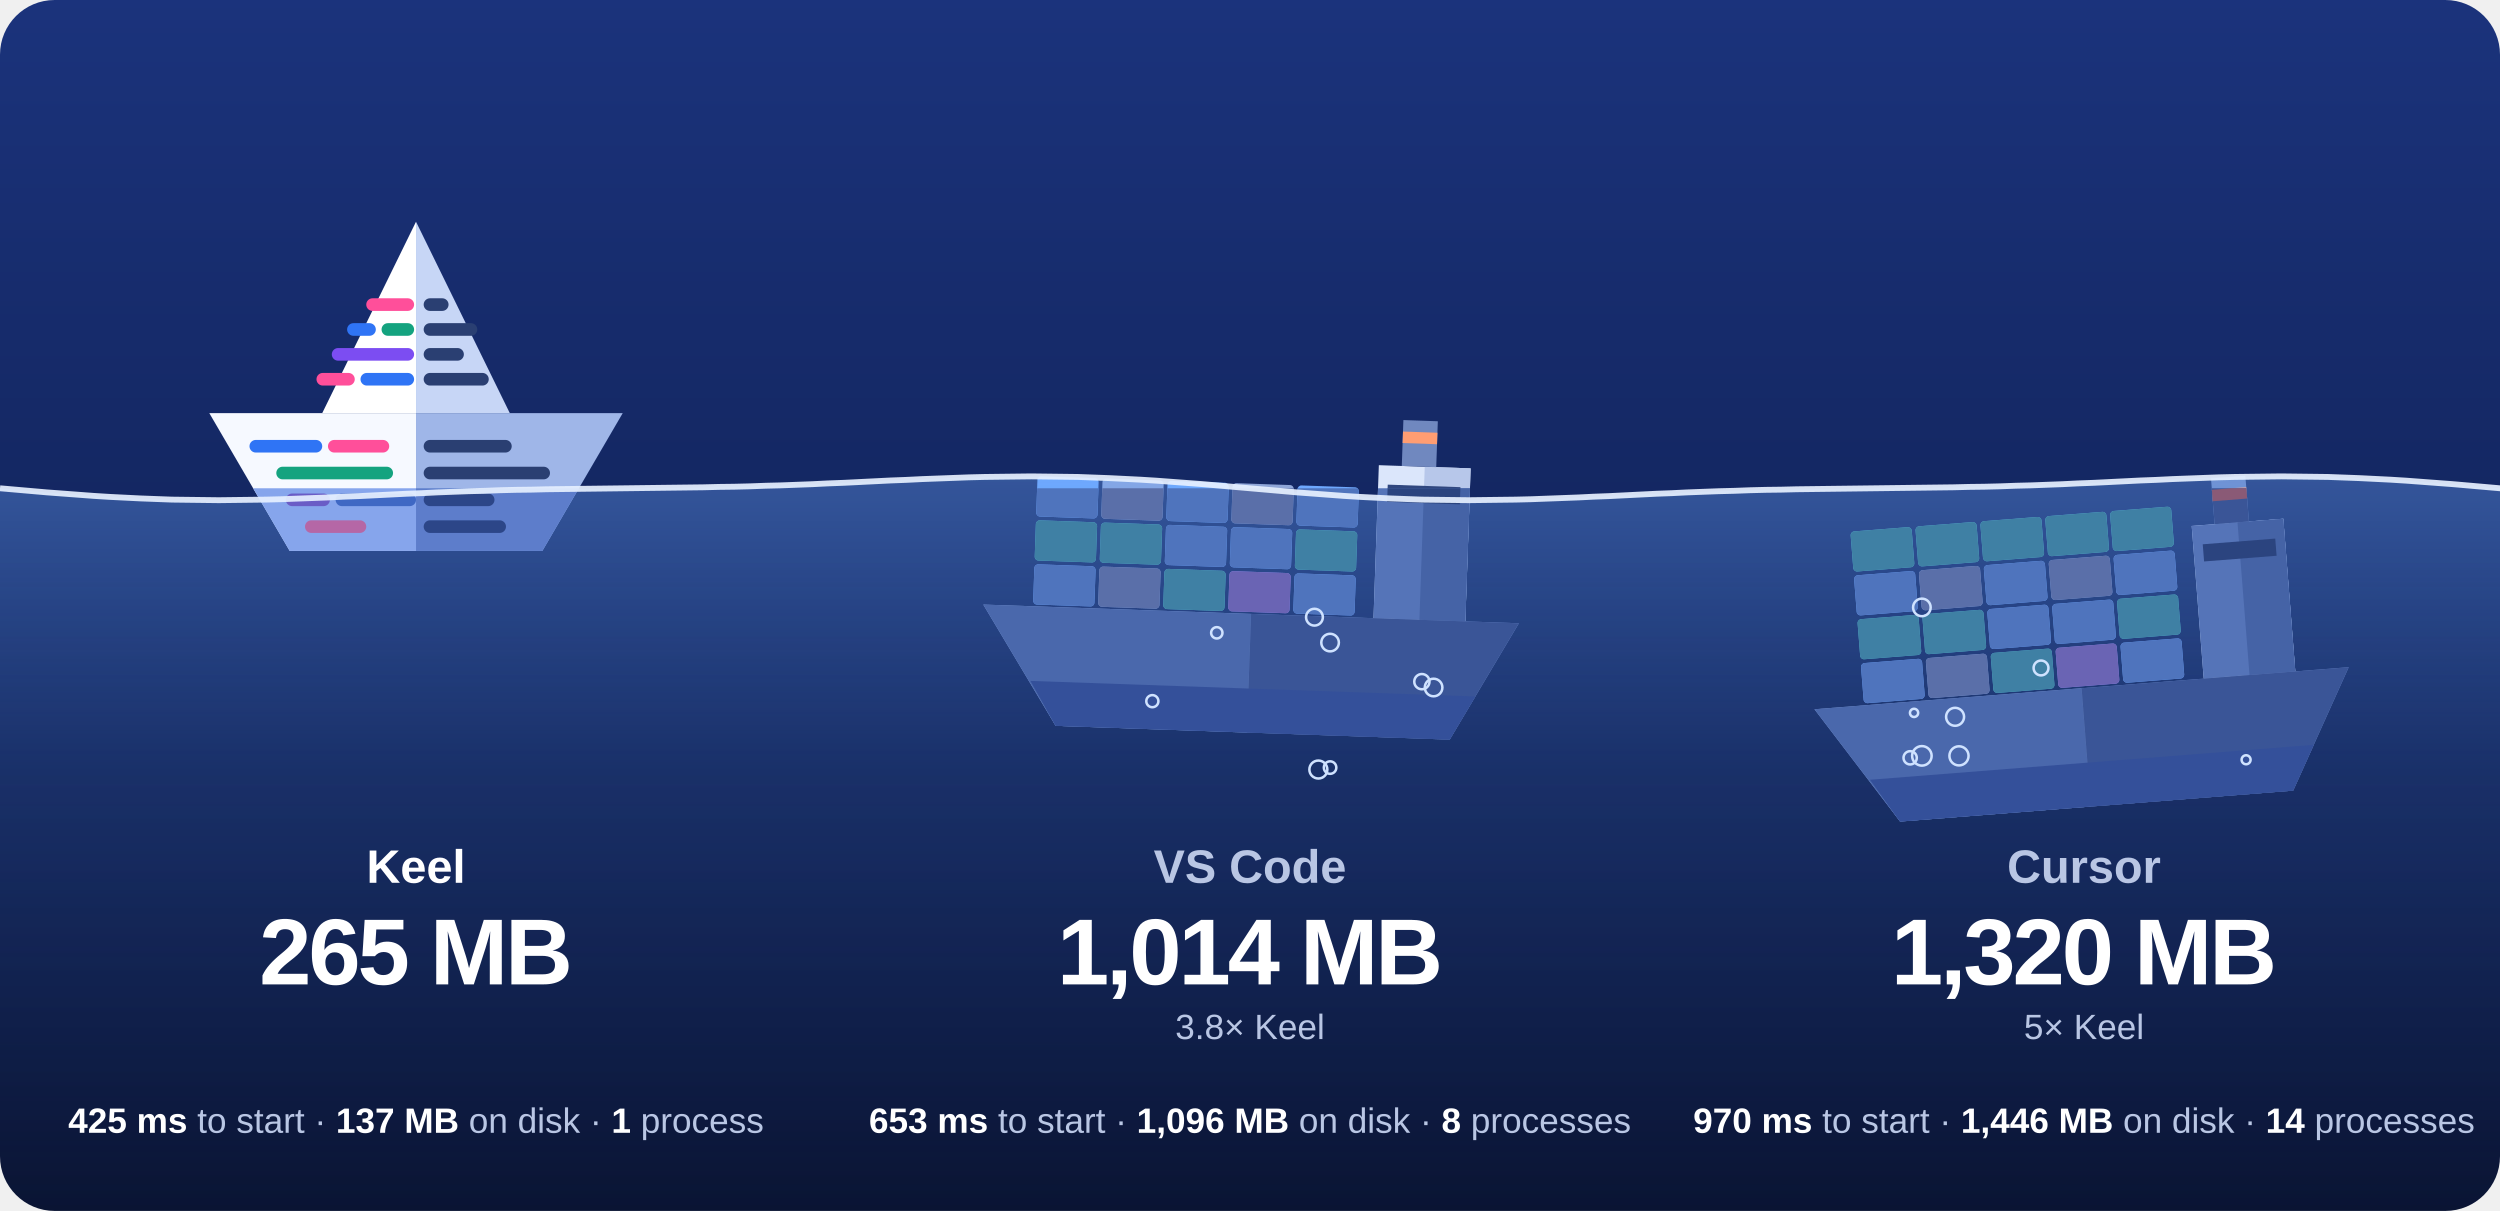
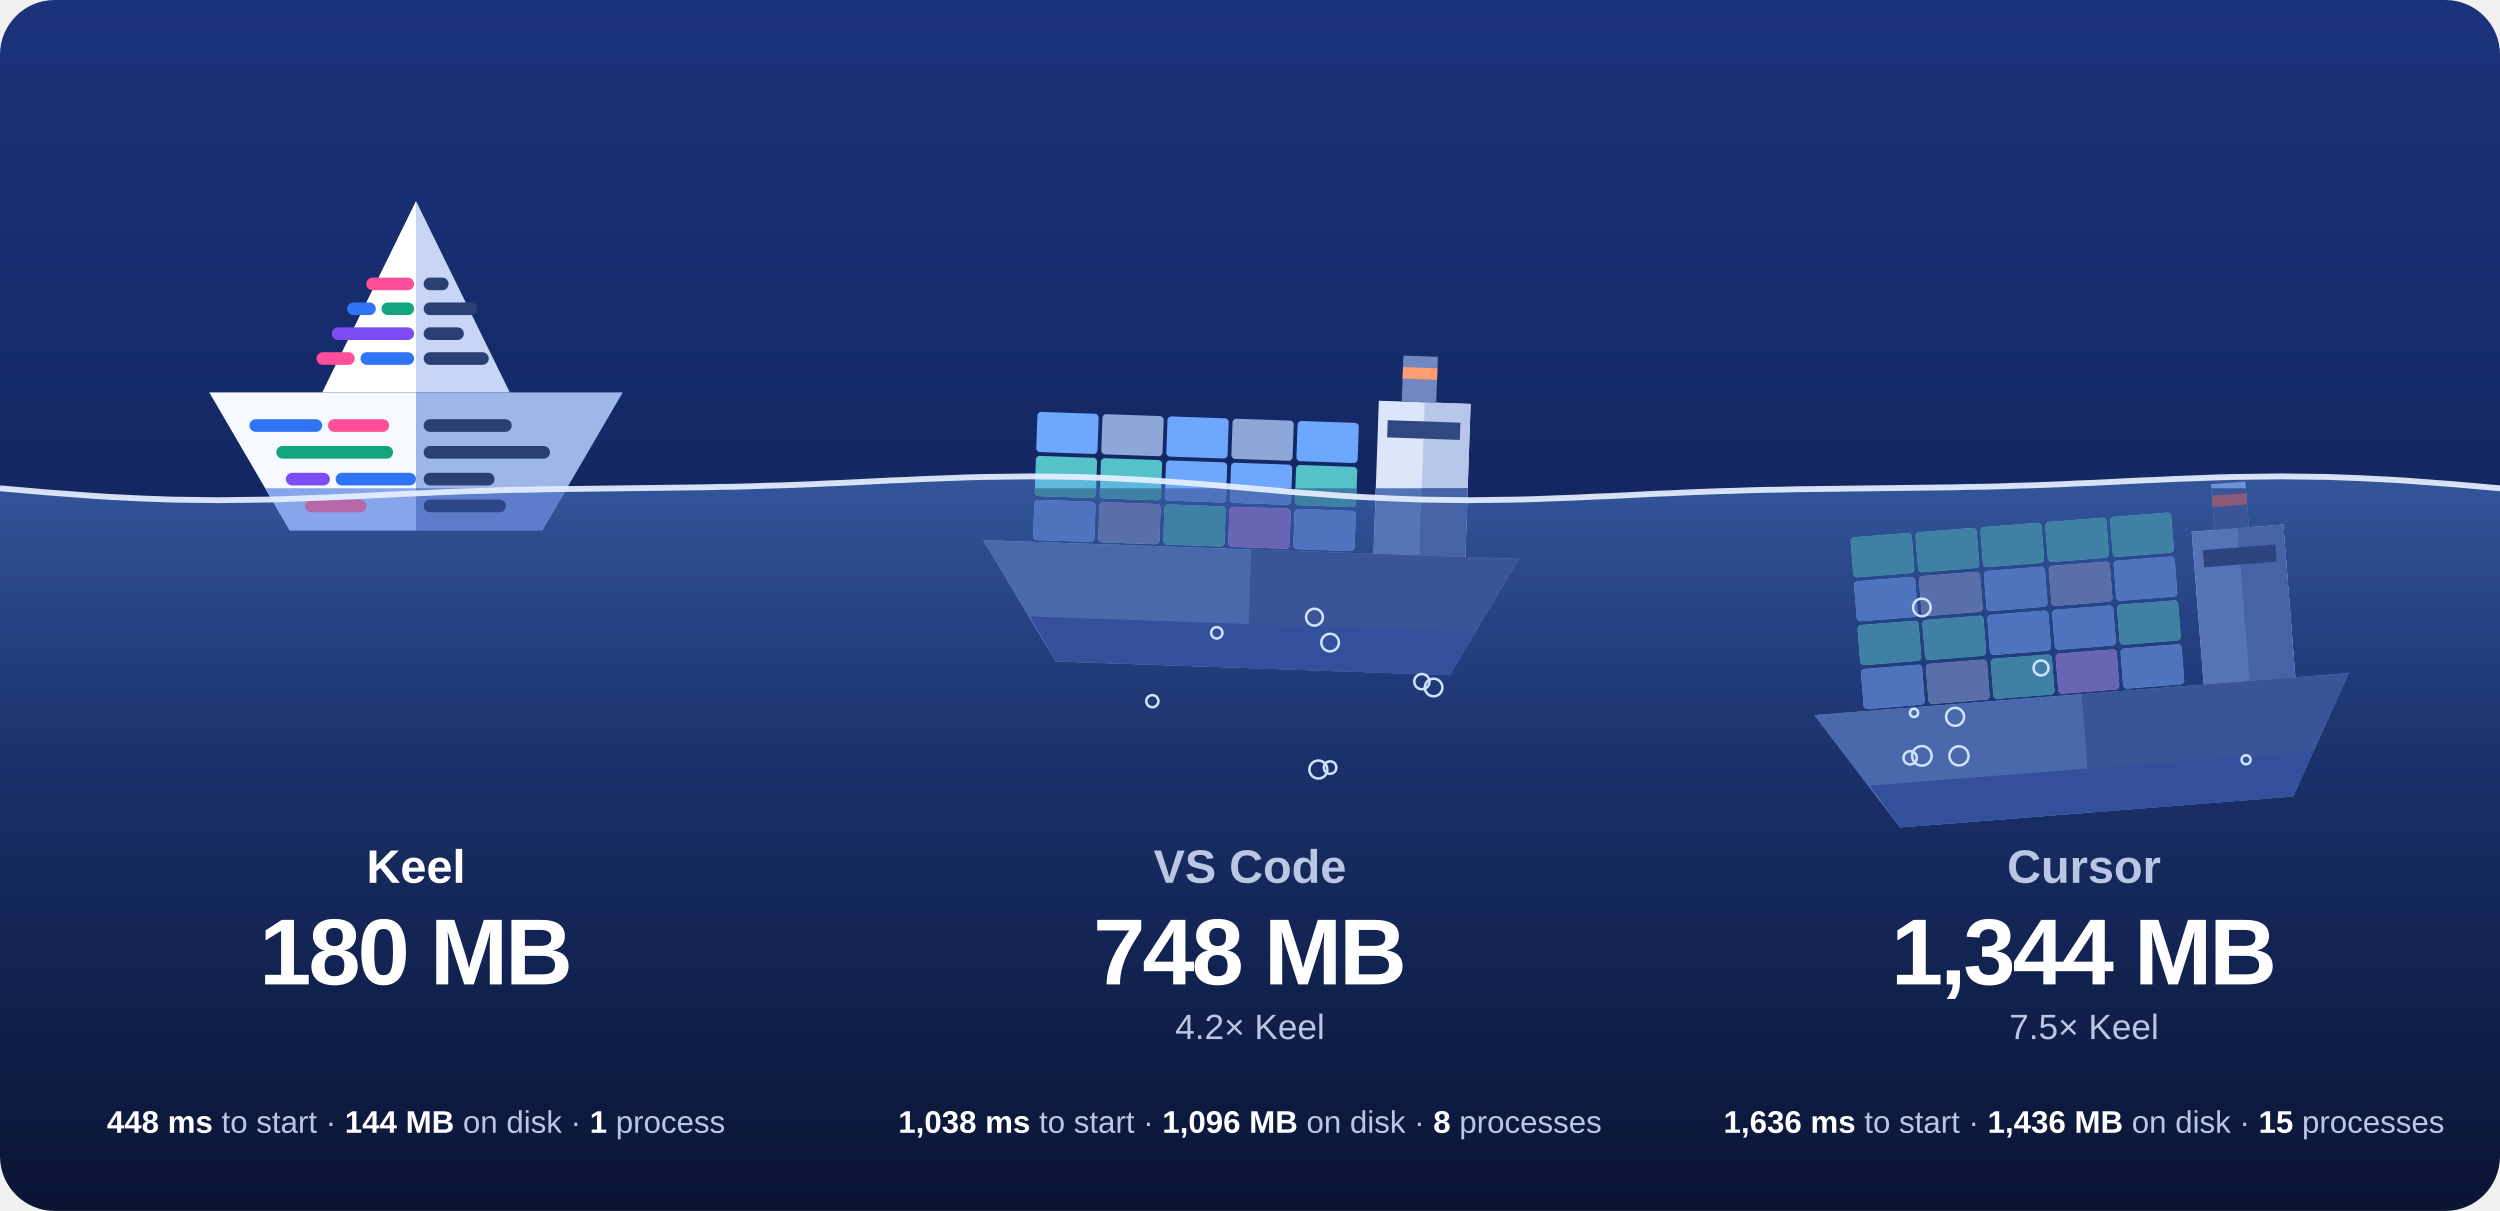
- <svg xmlns="http://www.w3.org/2000/svg" viewBox="0 0 1280 620" width="1280" height="620" role="img" aria-label="Memory with the same project open: Keel 265 MB, VS Code 1,014 MB, Cursor 1,320 MB">
+ <svg xmlns="http://www.w3.org/2000/svg" viewBox="0 0 1280 620" width="1280" height="620" role="img" aria-label="Memory with the same project open: Keel 180 MB, VS Code 748 MB, Cursor 1,344 MB">
  <defs>
    <linearGradient id="bg" x1="0" y1="0" x2="0" y2="1">
      <stop offset="0" stop-color="#1b337c" />
      <stop offset=".45" stop-color="#132660" />
      <stop offset="1" stop-color="#0a1433" />
    </linearGradient>
    <linearGradient id="body" x1="0" y1="0" x2="0" y2="1">
      <stop offset="0" stop-color="#6ea8fe" stop-opacity=".36" />
      <stop offset=".4" stop-color="#4c86e8" stop-opacity=".16" />
      <stop offset="1" stop-color="#2f62c4" stop-opacity="0" />
    </linearGradient>
    <clipPath id="card">
      <rect width="1280" height="620" rx="28" />
    </clipPath>
    <clipPath id="under">
      <rect y="250" width="1280" height="370" />
    </clipPath>
    <style>
@keyframes slide { to { transform: translateX(-1280px) } }
@keyframes rock { 0%,100% { transform: translateY(-3px) rotate(-2deg) } 50% { transform: translateY(3px) rotate(2deg) } }
@keyframes sway { 0%,100% { transform: translateY(-1px) rotate(-.6deg) } 50% { transform: translateY(2px) rotate(.6deg) } }
@keyframes up { from { transform: translateY(0); opacity: 0 } 15% { opacity: .8 } to { transform: translateY(-110px); opacity: 0 } }
.w { animation: slide 16s linear infinite } .b0,.b1,.b2 { transform-origin: 150px 160px; animation: rock 4.8s ease-in-out infinite } .b1 { animation: sway 6s -2s ease-in-out infinite } .b2 { animation: sway 7s -4s ease-in-out infinite }
.u { animation: up 4.5s ease-out infinite }
@media (prefers-reduced-motion: reduce) { .w,.b0,.b1,.b2,.u { animation: none } .u { opacity: 0 } }
</style>
  </defs>
  <g clip-path="url(#card)">
    <rect width="1280" height="620" fill="url(#bg)" />
-     <g transform="translate(66.0 80.2) scale(0.98) rotate(0 150 160)">
+     <g transform="translate(66.0 69.6) scale(0.98) rotate(0 150 160)">
      <g class="b0">
        <path d="M150 34 101 134H150Z" fill="#ffffff" />
        <path d="M150 34V134H199Z" fill="#c7d6f6" />
        <path d="M42 134H150V206H84Z" fill="#f6f9ff" />
        <path d="M150 134H258L216 206H150Z" fill="#9fb6e8" />
        <rect x="124" y="74" width="25" height="6.6" rx="3.3" fill="#ff4f9a" />
        <rect x="114" y="87" width="15" height="6.6" rx="3.3" fill="#2f74f5" />
        <rect x="132" y="87" width="17" height="6.6" rx="3.3" fill="#14a37f" />
        <rect x="106" y="100" width="43" height="6.6" rx="3.3" fill="#7c4df2" />
        <rect x="98" y="113" width="20" height="6.6" rx="3.3" fill="#ff4f9a" />
        <rect x="121" y="113" width="28" height="6.6" rx="3.3" fill="#2f74f5" />
        <rect x="154" y="74" width="13" height="6.6" rx="3.3" fill="#2a3f72" />
        <rect x="154" y="87" width="28" height="6.6" rx="3.3" fill="#2a3f72" />
        <rect x="154" y="100" width="21" height="6.6" rx="3.3" fill="#2a3f72" />
        <rect x="154" y="113" width="34" height="6.6" rx="3.3" fill="#2a3f72" />
        <rect x="63" y="148" width="38" height="6.6" rx="3.3" fill="#2f74f5" />
        <rect x="104" y="148" width="32" height="6.6" rx="3.3" fill="#ff4f9a" />
        <rect x="77" y="162" width="61" height="6.6" rx="3.3" fill="#14a37f" />
        <rect x="82" y="176" width="23" height="6.6" rx="3.3" fill="#7c4df2" />
        <rect x="108" y="176" width="42" height="6.6" rx="3.3" fill="#2f74f5" />
        <rect x="92" y="190" width="32" height="6.6" rx="3.3" fill="#ff4f9a" />
        <rect x="154" y="148" width="46" height="6.6" rx="3.3" fill="#2a3f72" />
        <rect x="154" y="162" width="66" height="6.6" rx="3.3" fill="#2a3f72" />
        <rect x="154" y="176" width="37" height="6.6" rx="3.3" fill="#2a3f72" />
        <rect x="154" y="190" width="43" height="6.6" rx="3.3" fill="#2a3f72" />
      </g>
    </g>
-     <g transform="translate(493.0 173.2) scale(0.98) rotate(2 150 160)">
+     <g transform="translate(493.0 140.2) scale(0.98) rotate(2 150 160)">
      <g class="b1">
        <rect x="36" y="122" width="32" height="21" rx="2" fill="#6ea8fe" />
        <rect x="70" y="122" width="32" height="21" rx="2" fill="#8fa6d8" />
        <rect x="104" y="122" width="32" height="21" rx="2" fill="#55c2c9" />
        <rect x="138" y="122" width="32" height="21" rx="2" fill="#a48cf5" />
        <rect x="172" y="122" width="32" height="21" rx="2" fill="#6ea8fe" />
        <rect x="36" y="99" width="32" height="21" rx="2" fill="#55c2c9" />
        <rect x="70" y="99" width="32" height="21" rx="2" fill="#55c2c9" />
        <rect x="104" y="99" width="32" height="21" rx="2" fill="#6ea8fe" />
        <rect x="138" y="99" width="32" height="21" rx="2" fill="#6ea8fe" />
        <rect x="172" y="99" width="32" height="21" rx="2" fill="#55c2c9" />
        <rect x="36" y="76" width="32" height="21" rx="2" fill="#6ea8fe" />
        <rect x="70" y="76" width="32" height="21" rx="2" fill="#8fa6d8" />
        <rect x="104" y="76" width="32" height="21" rx="2" fill="#6ea8fe" />
        <rect x="138" y="76" width="32" height="21" rx="2" fill="#8fa6d8" />
        <rect x="172" y="76" width="32" height="21" rx="2" fill="#6ea8fe" />
        <path d="M214 64h48v80h-48z" fill="#dbe6fb" />
        <path d="M238 64h24v80h-24z" fill="#b7c7ea" />
        <path d="M219 74h38v9h-38z" fill="#30477f" />
        <path d="M226 40h18v24h-18z" fill="#7088bf" />
        <path d="M226 46h18v6h-18z" fill="#ff9d72" />
        <path d="M10 144H150V206H50Z" fill="#8ba1d3" />
        <path d="M150 144H290L256 206H150Z" fill="#7088bf" />
        <path d="M36 183H150V206H50ZM150 183H268.6L256 206H150Z" fill="#5d76b1" />
      </g>
    </g>
-     <g transform="translate(920.0 211.2) scale(0.98) rotate(-4.5 150 160)">
+     <g transform="translate(920.0 214.2) scale(0.98) rotate(-4.5 150 160)">
      <g class="b2">
        <rect x="36" y="122" width="32" height="21" rx="2" fill="#6ea8fe" />
        <rect x="70" y="122" width="32" height="21" rx="2" fill="#8fa6d8" />
        <rect x="104" y="122" width="32" height="21" rx="2" fill="#55c2c9" />
        <rect x="138" y="122" width="32" height="21" rx="2" fill="#a48cf5" />
        <rect x="172" y="122" width="32" height="21" rx="2" fill="#6ea8fe" />
        <rect x="36" y="99" width="32" height="21" rx="2" fill="#55c2c9" />
        <rect x="70" y="99" width="32" height="21" rx="2" fill="#55c2c9" />
        <rect x="104" y="99" width="32" height="21" rx="2" fill="#6ea8fe" />
        <rect x="138" y="99" width="32" height="21" rx="2" fill="#6ea8fe" />
        <rect x="172" y="99" width="32" height="21" rx="2" fill="#55c2c9" />
        <rect x="36" y="76" width="32" height="21" rx="2" fill="#6ea8fe" />
        <rect x="70" y="76" width="32" height="21" rx="2" fill="#8fa6d8" />
        <rect x="104" y="76" width="32" height="21" rx="2" fill="#6ea8fe" />
        <rect x="138" y="76" width="32" height="21" rx="2" fill="#8fa6d8" />
        <rect x="172" y="76" width="32" height="21" rx="2" fill="#6ea8fe" />
        <rect x="36" y="53" width="32" height="21" rx="2" fill="#55c2c9" />
        <rect x="70" y="53" width="32" height="21" rx="2" fill="#55c2c9" />
        <rect x="104" y="53" width="32" height="21" rx="2" fill="#55c2c9" />
        <rect x="138" y="53" width="32" height="21" rx="2" fill="#55c2c9" />
        <rect x="172" y="53" width="32" height="21" rx="2" fill="#55c2c9" />
        <path d="M214 64h48v80h-48z" fill="#dbe6fb" />
        <path d="M238 64h24v80h-24z" fill="#b7c7ea" />
        <path d="M219 74h38v9h-38z" fill="#30477f" />
        <path d="M226 40h18v24h-18z" fill="#7088bf" />
        <path d="M226 46h18v6h-18z" fill="#ff9d72" />
        <path d="M10 144H150V206H50Z" fill="#8ba1d3" />
        <path d="M150 144H290L256 206H150Z" fill="#7088bf" />
        <path d="M36 183H150V206H50ZM150 183H268.6L256 206H150Z" fill="#5d76b1" />
      </g>
    </g>
    <g class="w">
      <path d="M0.0 250.0L8.0 250.7L16.0 251.4L24.0 252.1L32.0 252.7L40.0 253.3L48.0 253.9L56.0 254.4L64.0 254.8L72.0 255.2L80.0 255.5L88.0 255.8L96.0 255.9L104.0 256.0L112.0 256.1L120.0 256.0L128.0 255.9L136.0 255.8L144.0 255.6L152.0 255.3L160.0 255.0L168.0 254.7L176.0 254.3L184.0 254.0L192.0 253.6L200.0 253.2L208.0 252.8L216.0 252.5L224.0 252.1L232.0 251.8L240.0 251.5L248.0 251.3L256.0 251.0L264.0 250.8L272.0 250.7L280.0 250.5L288.0 250.4L296.0 250.3L304.0 250.2L312.0 250.1L320.0 250.0L328.0 249.9L336.0 249.8L344.0 249.7L352.0 249.6L360.0 249.5L368.0 249.3L376.0 249.2L384.0 249.0L392.0 248.7L400.0 248.5L408.0 248.2L416.0 247.9L424.0 247.5L432.0 247.2L440.0 246.8L448.0 246.4L456.0 246.0L464.0 245.7L472.0 245.3L480.0 245.0L488.0 244.7L496.0 244.4L504.0 244.2L512.0 244.1L520.0 244.0L528.0 243.9L536.0 244.0L544.0 244.1L552.0 244.2L560.0 244.5L568.0 244.8L576.0 245.2L584.0 245.6L592.0 246.1L600.0 246.7L608.0 247.3L616.0 247.9L624.0 248.6L632.0 249.3L640.0 250.0L648.0 250.7L656.0 251.4L664.0 252.1L672.0 252.7L680.0 253.3L688.0 253.9L696.0 254.4L704.0 254.8L712.0 255.2L720.0 255.5L728.0 255.8L736.0 255.9L744.0 256.0L752.0 256.1L760.0 256.0L768.0 255.9L776.0 255.8L784.0 255.6L792.0 255.3L800.0 255.0L808.0 254.7L816.0 254.3L824.0 254.0L832.0 253.6L840.0 253.2L848.0 252.8L856.0 252.5L864.0 252.1L872.0 251.8L880.0 251.5L888.0 251.3L896.0 251.0L904.0 250.8L912.0 250.7L920.0 250.5L928.0 250.4L936.0 250.3L944.0 250.2L952.0 250.1L960.0 250.0L968.0 249.9L976.0 249.8L984.0 249.7L992.0 249.6L1000.0 249.5L1008.0 249.3L1016.0 249.2L1024.0 249.0L1032.0 248.7L1040.0 248.5L1048.0 248.2L1056.0 247.9L1064.0 247.5L1072.0 247.2L1080.0 246.8L1088.0 246.4L1096.0 246.0L1104.0 245.7L1112.0 245.3L1120.0 245.0L1128.0 244.7L1136.0 244.4L1144.0 244.2L1152.0 244.1L1160.0 244.0L1168.0 243.9L1176.0 244.0L1184.0 244.1L1192.0 244.2L1200.0 244.5L1208.0 244.8L1216.0 245.2L1224.0 245.6L1232.0 246.1L1240.0 246.7L1248.0 247.3L1256.0 247.9L1264.0 248.6L1272.0 249.3L1280.0 250.0L1288.0 250.7L1296.0 251.4L1304.0 252.1L1312.0 252.7L1320.0 253.3L1328.0 253.9L1336.0 254.4L1344.0 254.8L1352.0 255.2L1360.0 255.5L1368.0 255.8L1376.0 255.9L1384.0 256.0L1392.0 256.1L1400.0 256.0L1408.0 255.9L1416.0 255.8L1424.0 255.6L1432.0 255.3L1440.0 255.0L1448.0 254.7L1456.0 254.3L1464.0 254.0L1472.0 253.6L1480.0 253.2L1488.0 252.8L1496.0 252.5L1504.0 252.1L1512.0 251.8L1520.0 251.5L1528.0 251.3L1536.0 251.0L1544.0 250.8L1552.0 250.7L1560.0 250.5L1568.0 250.4L1576.0 250.3L1584.0 250.2L1592.0 250.1L1600.0 250.0L1608.0 249.9L1616.0 249.8L1624.0 249.7L1632.0 249.6L1640.0 249.5L1648.0 249.3L1656.0 249.2L1664.0 249.0L1672.0 248.7L1680.0 248.5L1688.0 248.2L1696.0 247.9L1704.0 247.5L1712.0 247.2L1720.0 246.8L1728.0 246.4L1736.0 246.0L1744.0 245.7L1752.0 245.3L1760.0 245.0L1768.0 244.7L1776.0 244.4L1784.0 244.2L1792.0 244.1L1800.0 244.0L1808.0 243.9L1816.0 244.0L1824.0 244.1L1832.0 244.2L1840.0 244.5L1848.0 244.8L1856.0 245.2L1864.0 245.6L1872.0 246.1L1880.0 246.7L1888.0 247.3L1896.0 247.9L1904.0 248.6L1912.0 249.3L1920.0 250.0L1928.0 250.7L1936.0 251.4L1944.0 252.1L1952.0 252.7L1960.0 253.3L1968.0 253.9L1976.0 254.4L1984.0 254.8L1992.0 255.2L2000.0 255.5L2008.0 255.8L2016.0 255.9L2024.0 256.0L2032.0 256.1L2040.0 256.0L2048.0 255.9L2056.0 255.8L2064.0 255.6L2072.0 255.3L2080.0 255.0L2088.0 254.7L2096.0 254.3L2104.0 254.0L2112.0 253.6L2120.0 253.2L2128.0 252.8L2136.0 252.5L2144.0 252.1L2152.0 251.8L2160.0 251.5L2168.0 251.3L2176.0 251.0L2184.0 250.8L2192.0 250.7L2200.0 250.5L2208.0 250.4L2216.0 250.3L2224.0 250.2L2232.0 250.1L2240.0 250.0L2248.0 249.9L2256.0 249.8L2264.0 249.7L2272.0 249.6L2280.0 249.5L2288.0 249.3L2296.0 249.2L2304.0 249.0L2312.0 248.7L2320.0 248.5L2328.0 248.2L2336.0 247.9L2344.0 247.5L2352.0 247.2L2360.0 246.8L2368.0 246.4L2376.0 246.0L2384.0 245.7L2392.0 245.3L2400.0 245.0L2408.0 244.7L2416.0 244.4L2424.0 244.2L2432.0 244.1L2440.0 244.0L2448.0 243.9L2456.0 244.0L2464.0 244.1L2472.0 244.2L2480.0 244.5L2488.0 244.8L2496.0 245.2L2504.0 245.6L2512.0 246.1L2520.0 246.7L2528.0 247.3L2536.0 247.9L2544.0 248.6L2552.0 249.3L2560.0 250.0L2560 620L0 620Z" fill="url(#body)" />
    </g>
    <g clip-path="url(#under)">
-       <g transform="translate(66.0 80.2) scale(0.98) rotate(0 150 160)">
+       <g transform="translate(66.0 69.6) scale(0.98) rotate(0 150 160)">
        <g class="b0">
          <path d="M150 34 101 134H150Z" fill="#8fadf0" />
          <path d="M150 34V134H199Z" fill="#7391dc" />
          <path d="M42 134H150V206H84Z" fill="#86a5ec" />
          <path d="M150 134H258L216 206H150Z" fill="#5d7dcb" />
          <rect x="124" y="74" width="25" height="6.6" rx="3.3" fill="#b567a6" />
          <rect x="114" y="87" width="15" height="6.6" rx="3.3" fill="#3f68c4" />
          <rect x="132" y="87" width="17" height="6.6" rx="3.3" fill="#3f8fa6" />
          <rect x="106" y="100" width="43" height="6.6" rx="3.3" fill="#6a5cc6" />
          <rect x="98" y="113" width="20" height="6.6" rx="3.3" fill="#b567a6" />
          <rect x="121" y="113" width="28" height="6.6" rx="3.3" fill="#3f68c4" />
          <rect x="154" y="74" width="13" height="6.6" rx="3.3" fill="#2c4688" />
          <rect x="154" y="87" width="28" height="6.6" rx="3.3" fill="#2c4688" />
          <rect x="154" y="100" width="21" height="6.6" rx="3.3" fill="#2c4688" />
          <rect x="154" y="113" width="34" height="6.6" rx="3.3" fill="#2c4688" />
          <rect x="63" y="148" width="38" height="6.6" rx="3.3" fill="#3f68c4" />
          <rect x="104" y="148" width="32" height="6.6" rx="3.3" fill="#b567a6" />
          <rect x="77" y="162" width="61" height="6.6" rx="3.3" fill="#3f8fa6" />
          <rect x="82" y="176" width="23" height="6.6" rx="3.3" fill="#6a5cc6" />
          <rect x="108" y="176" width="42" height="6.6" rx="3.3" fill="#3f68c4" />
          <rect x="92" y="190" width="32" height="6.6" rx="3.3" fill="#b567a6" />
          <rect x="154" y="148" width="46" height="6.6" rx="3.3" fill="#2c4688" />
          <rect x="154" y="162" width="66" height="6.6" rx="3.3" fill="#2c4688" />
          <rect x="154" y="176" width="37" height="6.6" rx="3.3" fill="#2c4688" />
          <rect x="154" y="190" width="43" height="6.6" rx="3.3" fill="#2c4688" />
        </g>
      </g>
-       <g transform="translate(493.0 173.2) scale(0.98) rotate(2 150 160)">
+       <g transform="translate(493.0 140.2) scale(0.98) rotate(2 150 160)">
        <g class="b1">
          <rect x="36" y="122" width="32" height="21" rx="2" fill="#4f74bd" />
          <rect x="70" y="122" width="32" height="21" rx="2" fill="#5a6fa9" />
          <rect x="104" y="122" width="32" height="21" rx="2" fill="#3f80a4" />
          <rect x="138" y="122" width="32" height="21" rx="2" fill="#6a64b4" />
          <rect x="172" y="122" width="32" height="21" rx="2" fill="#4f74bd" />
          <rect x="36" y="99" width="32" height="21" rx="2" fill="#3f80a4" />
          <rect x="70" y="99" width="32" height="21" rx="2" fill="#3f80a4" />
          <rect x="104" y="99" width="32" height="21" rx="2" fill="#4f74bd" />
          <rect x="138" y="99" width="32" height="21" rx="2" fill="#4f74bd" />
          <rect x="172" y="99" width="32" height="21" rx="2" fill="#3f80a4" />
          <rect x="36" y="76" width="32" height="21" rx="2" fill="#4f74bd" />
          <rect x="70" y="76" width="32" height="21" rx="2" fill="#5a6fa9" />
          <rect x="104" y="76" width="32" height="21" rx="2" fill="#4f74bd" />
          <rect x="138" y="76" width="32" height="21" rx="2" fill="#5a6fa9" />
          <rect x="172" y="76" width="32" height="21" rx="2" fill="#4f74bd" />
          <path d="M214 64h48v80h-48z" fill="#5574b8" />
          <path d="M238 64h24v80h-24z" fill="#4563a6" />
          <path d="M219 74h38v9h-38z" fill="#2b447f" />
          <path d="M226 40h18v24h-18z" fill="#3a5597" />
          <path d="M226 46h18v6h-18z" fill="#8a5a76" />
          <path d="M10 144H150V206H50Z" fill="#4a68ac" />
          <path d="M150 144H290L256 206H150Z" fill="#3a5597" />
          <path d="M36 183H150V206H50ZM150 183H268.6L256 206H150Z" fill="#34509a" />
        </g>
      </g>
-       <g transform="translate(920.0 211.2) scale(0.98) rotate(-4.5 150 160)">
+       <g transform="translate(920.0 214.2) scale(0.98) rotate(-4.5 150 160)">
        <g class="b2">
          <rect x="36" y="122" width="32" height="21" rx="2" fill="#4f74bd" />
          <rect x="70" y="122" width="32" height="21" rx="2" fill="#5a6fa9" />
          <rect x="104" y="122" width="32" height="21" rx="2" fill="#3f80a4" />
          <rect x="138" y="122" width="32" height="21" rx="2" fill="#6a64b4" />
          <rect x="172" y="122" width="32" height="21" rx="2" fill="#4f74bd" />
          <rect x="36" y="99" width="32" height="21" rx="2" fill="#3f80a4" />
          <rect x="70" y="99" width="32" height="21" rx="2" fill="#3f80a4" />
          <rect x="104" y="99" width="32" height="21" rx="2" fill="#4f74bd" />
          <rect x="138" y="99" width="32" height="21" rx="2" fill="#4f74bd" />
          <rect x="172" y="99" width="32" height="21" rx="2" fill="#3f80a4" />
          <rect x="36" y="76" width="32" height="21" rx="2" fill="#4f74bd" />
          <rect x="70" y="76" width="32" height="21" rx="2" fill="#5a6fa9" />
          <rect x="104" y="76" width="32" height="21" rx="2" fill="#4f74bd" />
          <rect x="138" y="76" width="32" height="21" rx="2" fill="#5a6fa9" />
          <rect x="172" y="76" width="32" height="21" rx="2" fill="#4f74bd" />
          <rect x="36" y="53" width="32" height="21" rx="2" fill="#3f80a4" />
          <rect x="70" y="53" width="32" height="21" rx="2" fill="#3f80a4" />
          <rect x="104" y="53" width="32" height="21" rx="2" fill="#3f80a4" />
          <rect x="138" y="53" width="32" height="21" rx="2" fill="#3f80a4" />
          <rect x="172" y="53" width="32" height="21" rx="2" fill="#3f80a4" />
          <path d="M214 64h48v80h-48z" fill="#5574b8" />
          <path d="M238 64h24v80h-24z" fill="#4563a6" />
          <path d="M219 74h38v9h-38z" fill="#2b447f" />
          <path d="M226 40h18v24h-18z" fill="#3a5597" />
          <path d="M226 46h18v6h-18z" fill="#8a5a76" />
          <path d="M10 144H150V206H50Z" fill="#4a68ac" />
          <path d="M150 144H290L256 206H150Z" fill="#3a5597" />
          <path d="M36 183H150V206H50ZM150 183H268.6L256 206H150Z" fill="#34509a" />
        </g>
      </g>
      <g fill="none" stroke="#cfe2ff" stroke-width="1.3">
        <circle class="u" style="animation-delay:-3.0s;animation-duration:5.0s" cx="590" cy="359" r="3.1" />
        <circle class="u" style="animation-delay:-1.3s;animation-duration:4.0s" cx="984" cy="311" r="4.5" />
        <circle class="u" style="animation-delay:-2.4s;animation-duration:5.1s" cx="734" cy="352" r="4.5" />
        <circle class="u" style="animation-delay:-2.6s;animation-duration:5.3s" cx="1001" cy="367" r="4.6" />
        <circle class="u" style="animation-delay:-3.0s;animation-duration:4.2s" cx="673" cy="316" r="4.3" />
        <circle class="u" style="animation-delay:-3.6s;animation-duration:5.7s" cx="978" cy="388" r="3.4" />
        <circle class="u" style="animation-delay:-4.0s;animation-duration:4.6s" cx="681" cy="393" r="3.2" />
        <circle class="u" style="animation-delay:-0.7s;animation-duration:4.0s" cx="1150" cy="389" r="2.3" />
        <circle class="u" style="animation-delay:-1.5s;animation-duration:4.7s" cx="728" cy="349" r="3.9" />
        <circle class="u" style="animation-delay:-2.9s;animation-duration:5.8s" cx="1045" cy="342" r="3.8" />
        <circle class="u" style="animation-delay:-5.0s;animation-duration:5.1s" cx="675" cy="394" r="4.6" />
        <circle class="u" style="animation-delay:-4.5s;animation-duration:4.9s" cx="1003" cy="387" r="4.9" />
        <circle class="u" style="animation-delay:-2.9s;animation-duration:4.1s" cx="681" cy="329" r="4.5" />
        <circle class="u" style="animation-delay:-0.4s;animation-duration:5.5s" cx="984" cy="387" r="5.0" />
        <circle class="u" style="animation-delay:-3.8s;animation-duration:5.7s" cx="623" cy="324" r="2.9" />
        <circle class="u" style="animation-delay:-3.6s;animation-duration:4.3s" cx="980" cy="365" r="2.1" />
      </g>
    </g>
    <g class="w">
      <path d="M0.0 250.0L8.0 250.7L16.0 251.4L24.0 252.1L32.0 252.7L40.0 253.3L48.0 253.9L56.0 254.4L64.0 254.8L72.0 255.2L80.0 255.5L88.0 255.8L96.0 255.9L104.0 256.0L112.0 256.1L120.0 256.0L128.0 255.9L136.0 255.8L144.0 255.6L152.0 255.3L160.0 255.0L168.0 254.7L176.0 254.3L184.0 254.0L192.0 253.6L200.0 253.2L208.0 252.8L216.0 252.5L224.0 252.1L232.0 251.8L240.0 251.5L248.0 251.3L256.0 251.0L264.0 250.8L272.0 250.7L280.0 250.5L288.0 250.4L296.0 250.3L304.0 250.2L312.0 250.1L320.0 250.0L328.0 249.9L336.0 249.8L344.0 249.7L352.0 249.6L360.0 249.5L368.0 249.3L376.0 249.2L384.0 249.0L392.0 248.7L400.0 248.5L408.0 248.2L416.0 247.9L424.0 247.5L432.0 247.2L440.0 246.8L448.0 246.4L456.0 246.0L464.0 245.7L472.0 245.3L480.0 245.0L488.0 244.7L496.0 244.4L504.0 244.2L512.0 244.1L520.0 244.0L528.0 243.9L536.0 244.0L544.0 244.1L552.0 244.2L560.0 244.5L568.0 244.8L576.0 245.2L584.0 245.6L592.0 246.1L600.0 246.7L608.0 247.3L616.0 247.9L624.0 248.6L632.0 249.3L640.0 250.0L648.0 250.7L656.0 251.4L664.0 252.1L672.0 252.7L680.0 253.3L688.0 253.9L696.0 254.4L704.0 254.8L712.0 255.2L720.0 255.5L728.0 255.8L736.0 255.9L744.0 256.0L752.0 256.1L760.0 256.0L768.0 255.9L776.0 255.8L784.0 255.6L792.0 255.3L800.0 255.0L808.0 254.7L816.0 254.3L824.0 254.0L832.0 253.6L840.0 253.2L848.0 252.8L856.0 252.5L864.0 252.1L872.0 251.8L880.0 251.5L888.0 251.3L896.0 251.0L904.0 250.8L912.0 250.7L920.0 250.5L928.0 250.4L936.0 250.3L944.0 250.2L952.0 250.1L960.0 250.0L968.0 249.9L976.0 249.8L984.0 249.7L992.0 249.6L1000.0 249.5L1008.0 249.3L1016.0 249.2L1024.0 249.0L1032.0 248.7L1040.0 248.5L1048.0 248.2L1056.0 247.9L1064.0 247.5L1072.0 247.2L1080.0 246.8L1088.0 246.4L1096.0 246.0L1104.0 245.7L1112.0 245.3L1120.0 245.0L1128.0 244.7L1136.0 244.4L1144.0 244.2L1152.0 244.1L1160.0 244.0L1168.0 243.9L1176.0 244.0L1184.0 244.1L1192.0 244.2L1200.0 244.5L1208.0 244.8L1216.0 245.2L1224.0 245.6L1232.0 246.1L1240.0 246.7L1248.0 247.3L1256.0 247.9L1264.0 248.6L1272.0 249.3L1280.0 250.0L1288.0 250.7L1296.0 251.4L1304.0 252.1L1312.0 252.7L1320.0 253.3L1328.0 253.9L1336.0 254.4L1344.0 254.8L1352.0 255.2L1360.0 255.5L1368.0 255.8L1376.0 255.9L1384.0 256.0L1392.0 256.1L1400.0 256.0L1408.0 255.9L1416.0 255.8L1424.0 255.6L1432.0 255.3L1440.0 255.0L1448.0 254.7L1456.0 254.3L1464.0 254.0L1472.0 253.6L1480.0 253.2L1488.0 252.8L1496.0 252.5L1504.0 252.1L1512.0 251.8L1520.0 251.5L1528.0 251.3L1536.0 251.0L1544.0 250.8L1552.0 250.7L1560.0 250.5L1568.0 250.4L1576.0 250.3L1584.0 250.2L1592.0 250.1L1600.0 250.0L1608.0 249.9L1616.0 249.8L1624.0 249.7L1632.0 249.6L1640.0 249.5L1648.0 249.3L1656.0 249.2L1664.0 249.0L1672.0 248.7L1680.0 248.5L1688.0 248.2L1696.0 247.9L1704.0 247.5L1712.0 247.2L1720.0 246.8L1728.0 246.4L1736.0 246.0L1744.0 245.7L1752.0 245.3L1760.0 245.0L1768.0 244.7L1776.0 244.4L1784.0 244.2L1792.0 244.1L1800.0 244.0L1808.0 243.9L1816.0 244.0L1824.0 244.1L1832.0 244.2L1840.0 244.5L1848.0 244.8L1856.0 245.2L1864.0 245.6L1872.0 246.1L1880.0 246.7L1888.0 247.3L1896.0 247.9L1904.0 248.6L1912.0 249.3L1920.0 250.0L1928.0 250.7L1936.0 251.4L1944.0 252.1L1952.0 252.7L1960.0 253.3L1968.0 253.9L1976.0 254.4L1984.0 254.8L1992.0 255.2L2000.0 255.5L2008.0 255.8L2016.0 255.9L2024.0 256.0L2032.0 256.1L2040.0 256.0L2048.0 255.9L2056.0 255.8L2064.0 255.6L2072.0 255.3L2080.0 255.0L2088.0 254.7L2096.0 254.3L2104.0 254.0L2112.0 253.6L2120.0 253.2L2128.0 252.8L2136.0 252.5L2144.0 252.1L2152.0 251.8L2160.0 251.5L2168.0 251.3L2176.0 251.0L2184.0 250.8L2192.0 250.7L2200.0 250.5L2208.0 250.4L2216.0 250.3L2224.0 250.2L2232.0 250.1L2240.0 250.0L2248.0 249.9L2256.0 249.8L2264.0 249.7L2272.0 249.6L2280.0 249.5L2288.0 249.3L2296.0 249.2L2304.0 249.0L2312.0 248.7L2320.0 248.5L2328.0 248.2L2336.0 247.9L2344.0 247.5L2352.0 247.2L2360.0 246.8L2368.0 246.4L2376.0 246.0L2384.0 245.7L2392.0 245.3L2400.0 245.0L2408.0 244.7L2416.0 244.4L2424.0 244.2L2432.0 244.1L2440.0 244.0L2448.0 243.9L2456.0 244.0L2464.0 244.1L2472.0 244.2L2480.0 244.5L2488.0 244.8L2496.0 245.2L2504.0 245.6L2512.0 246.1L2520.0 246.7L2528.0 247.3L2536.0 247.9L2544.0 248.6L2552.0 249.3L2560.0 250.0" fill="none" stroke="#e6f0ff" stroke-width="3" opacity=".92" />
    </g>
    <g font-family="ui-sans-serif, system-ui, -apple-system, 'SF Pro Display', 'Segoe UI', 'Helvetica Neue', Arial, sans-serif" text-anchor="middle">
      <text x="213" y="452" font-size="24" font-weight="600" fill="#fff">Keel</text>
-       <text x="213" y="504" font-size="48" font-weight="700" letter-spacing="-1.5" fill="#fff">265 MB</text>
+       <text x="213" y="504" font-size="48" font-weight="700" letter-spacing="-1.5" fill="#fff">180 MB</text>
      <text x="213" y="532" font-size="18" fill="#b9c6e4" />
-       <text x="213" y="580" font-size="18" fill="#b9c6e4">
-         <tspan fill="#fff" font-weight="600">425 ms</tspan> to start  ·  <tspan fill="#fff" font-weight="600">137 MB</tspan> on disk  ·  <tspan fill="#fff" font-weight="600">1</tspan> process</text>
+       <text x="213" y="580" font-size="16" fill="#b9c6e4">
+         <tspan fill="#fff" font-weight="600">448 ms</tspan> to start  ·  <tspan fill="#fff" font-weight="600">144 MB</tspan> on disk  ·  <tspan fill="#fff" font-weight="600">1</tspan> process</text>
      <text x="640" y="452" font-size="24" font-weight="600" fill="#b9c6e4">VS Code</text>
-       <text x="640" y="504" font-size="48" font-weight="700" letter-spacing="-1.5" fill="#fff">1,014 MB</text>
-       <text x="640" y="532" font-size="18" fill="#b9c6e4">3.8× Keel</text>
-       <text x="640" y="580" font-size="18" fill="#b9c6e4">
-         <tspan fill="#fff" font-weight="600">653 ms</tspan> to start  ·  <tspan fill="#fff" font-weight="600">1,096 MB</tspan> on disk  ·  <tspan fill="#fff" font-weight="600">8</tspan> processes</text>
+       <text x="640" y="504" font-size="48" font-weight="700" letter-spacing="-1.5" fill="#fff">748 MB</text>
+       <text x="640" y="532" font-size="18" fill="#b9c6e4">4.2× Keel</text>
+       <text x="640" y="580" font-size="16" fill="#b9c6e4">
+         <tspan fill="#fff" font-weight="600">1,038 ms</tspan> to start  ·  <tspan fill="#fff" font-weight="600">1,096 MB</tspan> on disk  ·  <tspan fill="#fff" font-weight="600">8</tspan> processes</text>
      <text x="1067" y="452" font-size="24" font-weight="600" fill="#b9c6e4">Cursor</text>
-       <text x="1067" y="504" font-size="48" font-weight="700" letter-spacing="-1.5" fill="#fff">1,320 MB</text>
-       <text x="1067" y="532" font-size="18" fill="#b9c6e4">5× Keel</text>
-       <text x="1067" y="580" font-size="18" fill="#b9c6e4">
-         <tspan fill="#fff" font-weight="600">970 ms</tspan> to start  ·  <tspan fill="#fff" font-weight="600">1,446 MB</tspan> on disk  ·  <tspan fill="#fff" font-weight="600">14</tspan> processes</text>
+       <text x="1067" y="504" font-size="48" font-weight="700" letter-spacing="-1.5" fill="#fff">1,344 MB</text>
+       <text x="1067" y="532" font-size="18" fill="#b9c6e4">7.5× Keel</text>
+       <text x="1067" y="580" font-size="16" fill="#b9c6e4">
+         <tspan fill="#fff" font-weight="600">1,636 ms</tspan> to start  ·  <tspan fill="#fff" font-weight="600">1,436 MB</tspan> on disk  ·  <tspan fill="#fff" font-weight="600">15</tspan> processes</text>
    </g>
  </g>
</svg>
